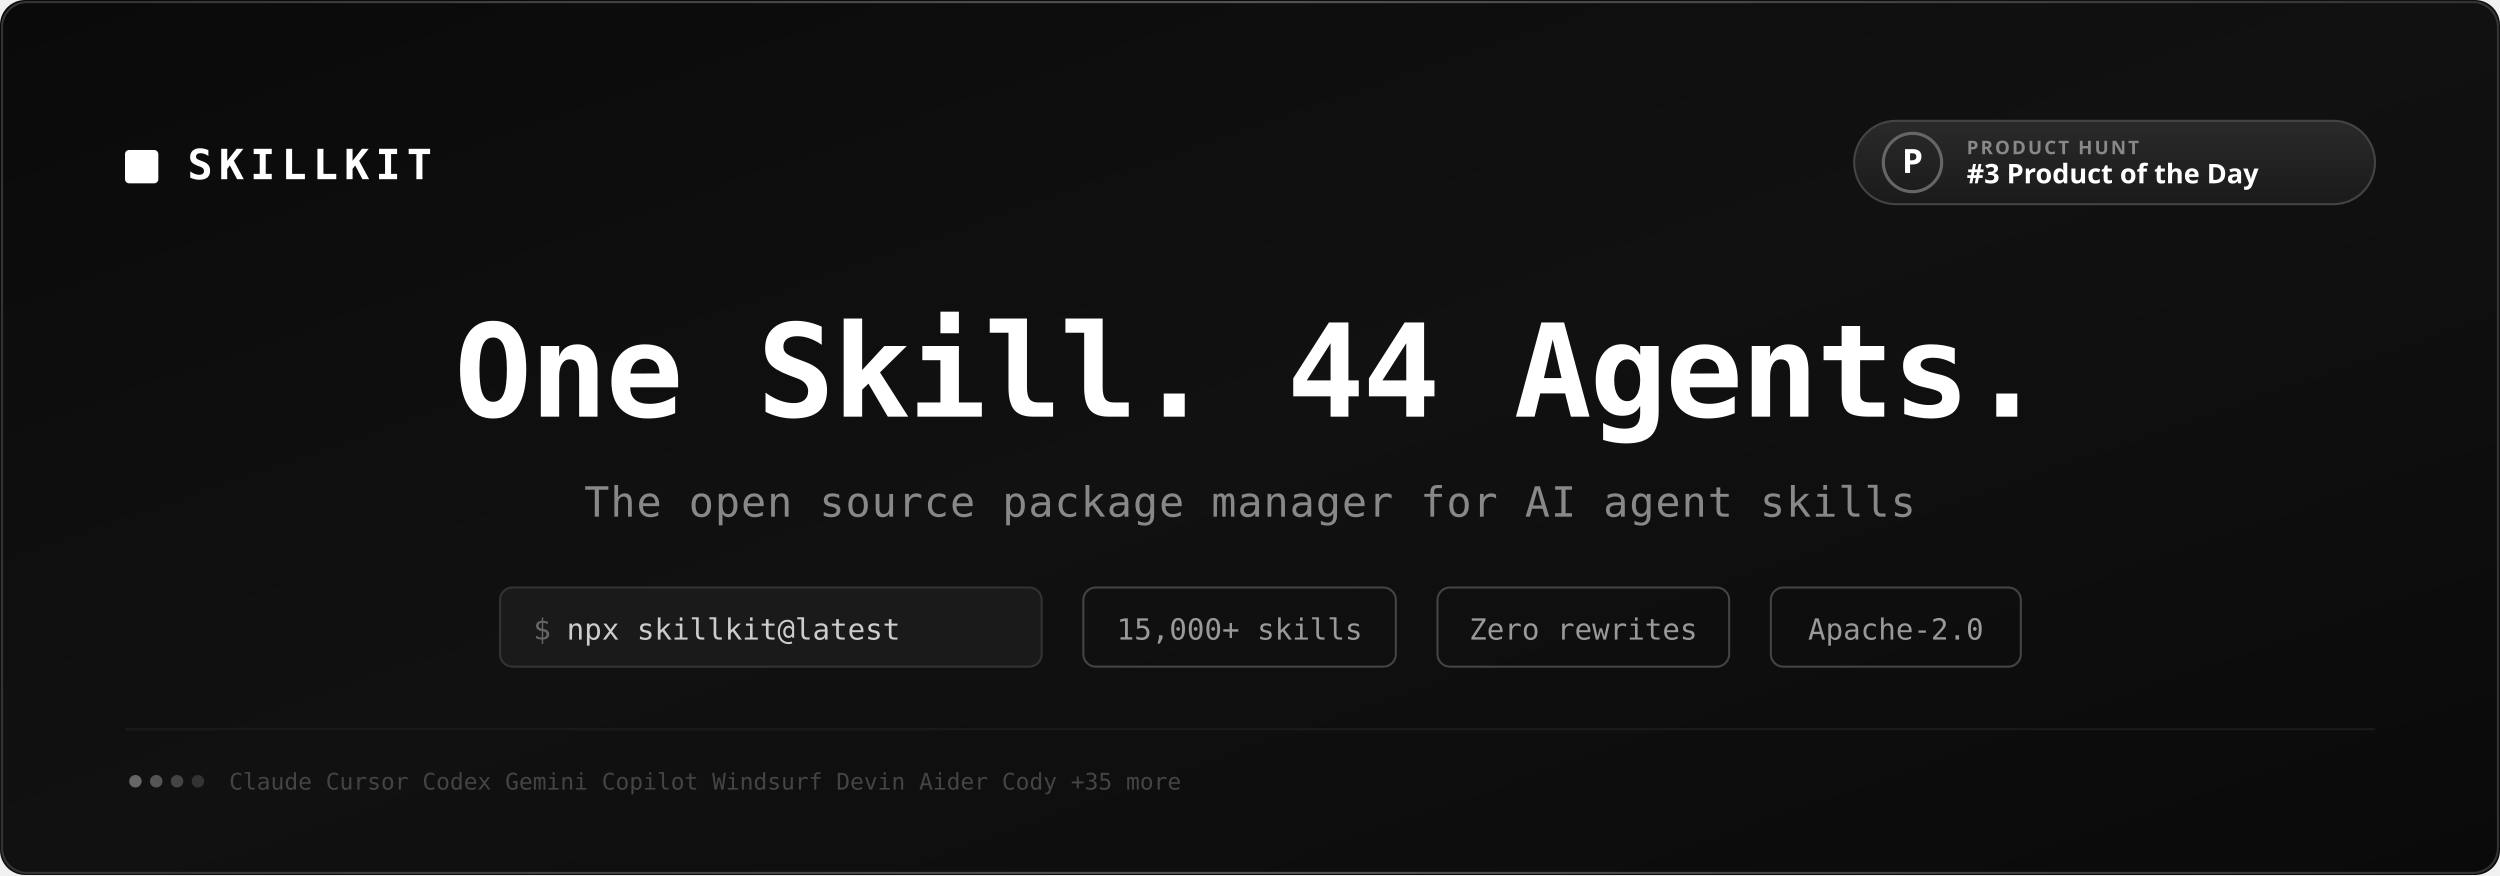
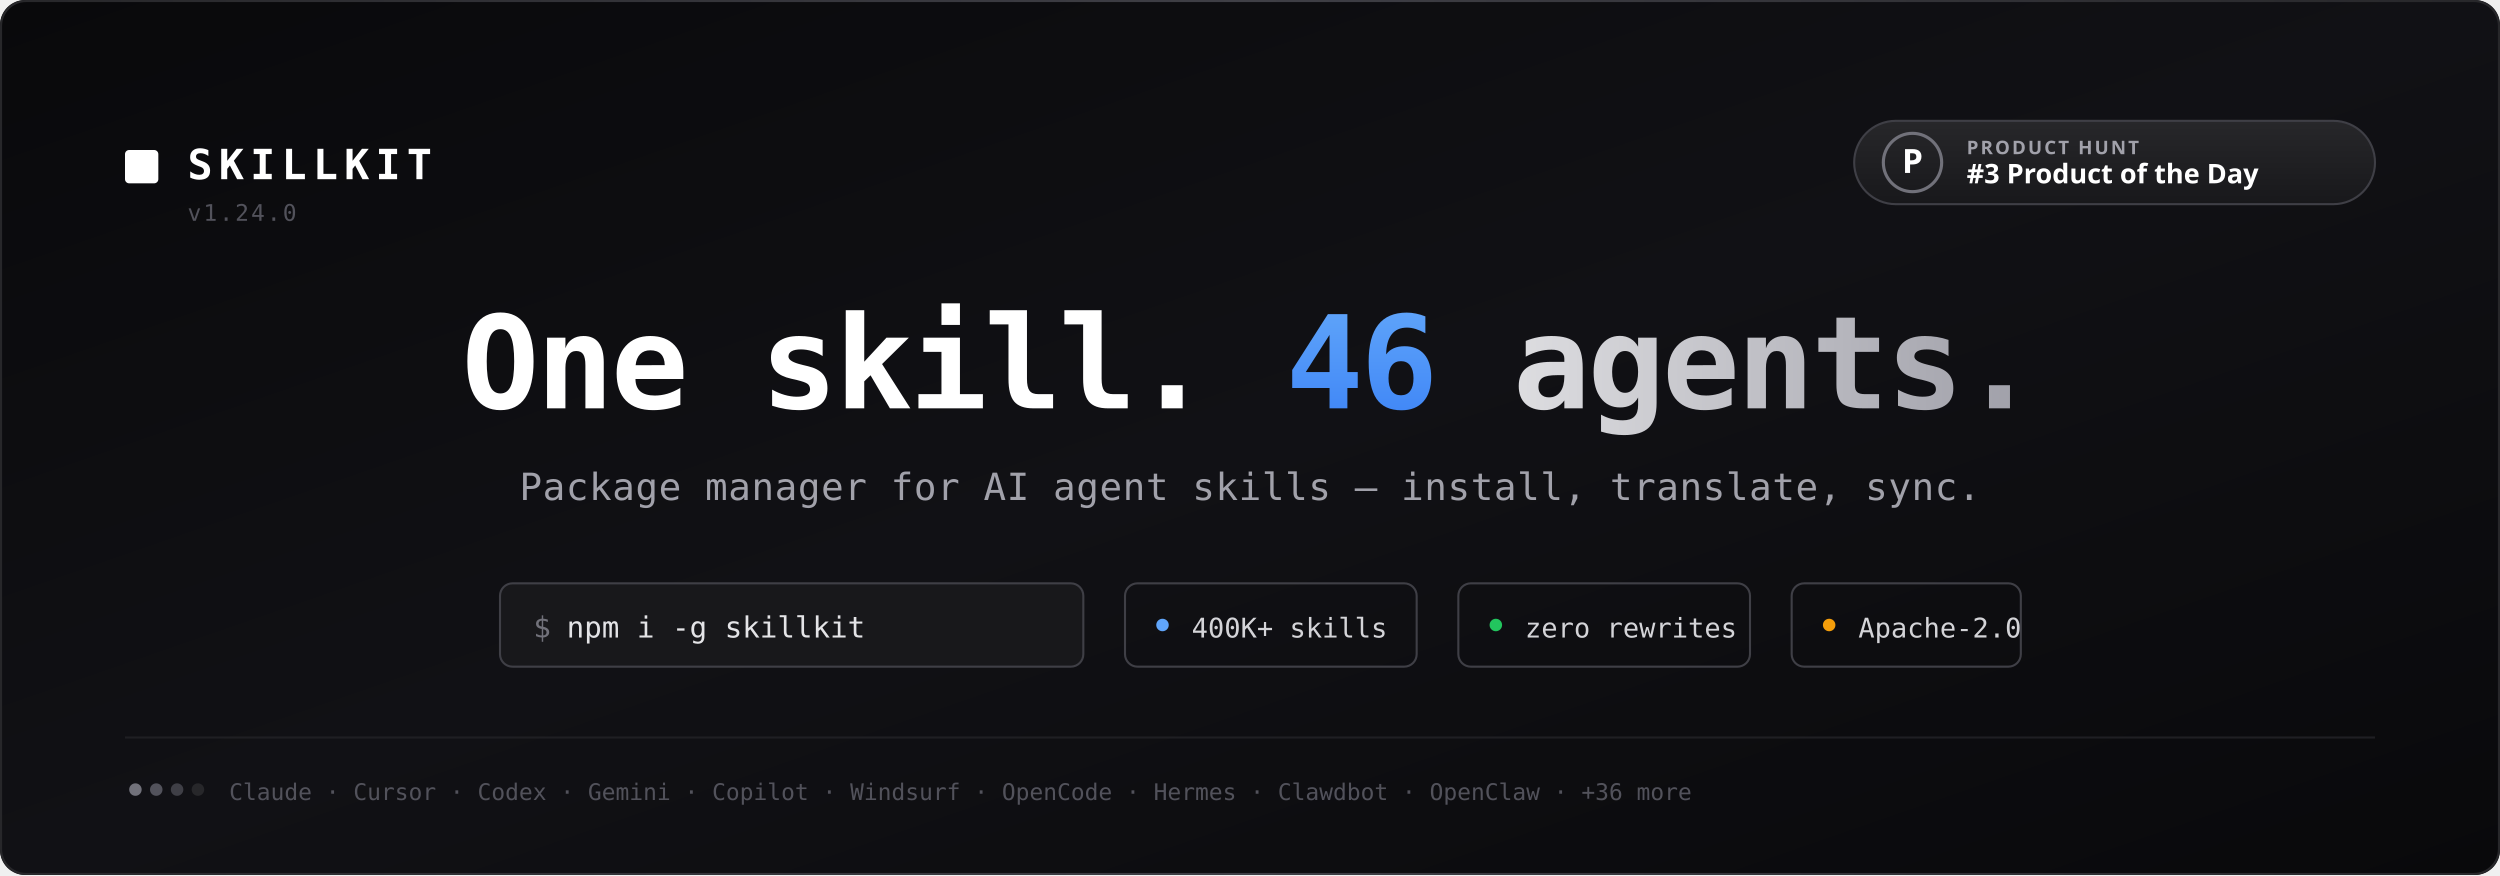
<svg xmlns="http://www.w3.org/2000/svg" width="1200" height="420" viewBox="0 0 1200 420">
  <defs>
    <linearGradient id="bg" x1="0%" y1="0%" x2="100%" y2="100%">
-       <stop offset="0%" style="stop-color:#0a0a0a" />
-       <stop offset="50%" style="stop-color:#111111" />
-       <stop offset="100%" style="stop-color:#0a0a0a" />
+       <stop offset="0%" style="stop-color:#09090b" />
+       <stop offset="50%" style="stop-color:#111115" />
+       <stop offset="100%" style="stop-color:#09090b" />
    </linearGradient>
    <linearGradient id="border" x1="0%" y1="0%" x2="100%" y2="0%">
-       <stop offset="0%" style="stop-color:#333" />
-       <stop offset="50%" style="stop-color:#555" />
-       <stop offset="100%" style="stop-color:#333" />
+       <stop offset="0%" style="stop-color:#27272a" />
+       <stop offset="50%" style="stop-color:#3f3f46" />
+       <stop offset="100%" style="stop-color:#27272a" />
    </linearGradient>
    <linearGradient id="ph-badge" x1="0%" y1="0%" x2="0%" y2="100%">
-       <stop offset="0%" style="stop-color:#2a2a2a" />
-       <stop offset="100%" style="stop-color:#1a1a1a" />
+       <stop offset="0%" style="stop-color:#27272a" />
+       <stop offset="100%" style="stop-color:#18181b" />
+     </linearGradient>
+     <linearGradient id="accentText" x1="0%" y1="0%" x2="100%" y2="0%">
+       <stop offset="0%" style="stop-color:#ffffff" />
+       <stop offset="50%" style="stop-color:#ffffff" />
+       <stop offset="100%" style="stop-color:#a1a1aa" />
+     </linearGradient>
+     <linearGradient id="numberAccent" x1="0%" y1="0%" x2="0%" y2="100%">
+       <stop offset="0%" style="stop-color:#60a5fa" />
+       <stop offset="100%" style="stop-color:#3b82f6" />
    </linearGradient>
  </defs>
  <rect width="1200" height="420" fill="url(#bg)" rx="12" />
-   <rect x="1" y="1" width="1198" height="418" fill="none" stroke="url(#border)" stroke-width="1" rx="12" />
-   <line x1="60" y1="350" x2="1140" y2="350" stroke="#1a1a1a" stroke-width="1" />
+   <rect x="0.5" y="0.5" width="1199" height="419" fill="none" stroke="url(#border)" stroke-width="1" rx="12" />
+   <line x1="60" y1="354" x2="1140" y2="354" stroke="#1f1f23" stroke-width="1" />
  <g transform="translate(60, 72)">
    <rect width="16" height="16" fill="white" rx="2" />
  </g>
  <text x="90" y="86" font-family="'SF Mono', 'Fira Code', 'JetBrains Mono', Consolas, monospace" font-size="20" font-weight="700" fill="white" letter-spacing="3">SKILLKIT</text>
+   <text x="90" y="106" font-family="'SF Mono', 'Fira Code', monospace" font-size="11" fill="#52525b" letter-spacing="1">v1.24.0</text>
  <g transform="translate(890, 58)">
-     <rect width="250" height="40" fill="url(#ph-badge)" stroke="#444" stroke-width="1" rx="20" />
-     <circle cx="28" cy="20" r="14" fill="none" stroke="#666" stroke-width="1.5" />
+     <rect width="250" height="40" fill="url(#ph-badge)" stroke="#3f3f46" stroke-width="1" rx="20" />
+     <circle cx="28" cy="20" r="14" fill="none" stroke="#71717a" stroke-width="1.5" />
    <text x="28" y="25" font-family="system-ui, sans-serif" font-size="16" font-weight="700" fill="white" text-anchor="middle">P</text>
-     <text x="54" y="16" font-family="system-ui, sans-serif" font-size="9" font-weight="600" fill="#888" letter-spacing="1">PRODUCT HUNT</text>
+     <text x="54" y="16" font-family="system-ui, sans-serif" font-size="9" font-weight="600" fill="#a1a1aa" letter-spacing="1">PRODUCT HUNT</text>
    <text x="54" y="30" font-family="system-ui, sans-serif" font-size="13" font-weight="700" fill="white">#3 Product of the Day</text>
  </g>
-   <text x="600" y="200" font-family="'SF Mono', 'Fira Code', 'JetBrains Mono', Consolas, monospace" font-size="62" font-weight="700" fill="white" text-anchor="middle" letter-spacing="-1">One Skill. 44 Agents.</text>
-   <text x="600" y="248" font-family="'SF Mono', 'Fira Code', 'JetBrains Mono', Consolas, monospace" font-size="20" fill="#888" text-anchor="middle" letter-spacing="0.5">The open source package manager for AI agent skills</text>
-   <g transform="translate(240, 282)">
-     <rect width="260" height="38" fill="#1a1a1a" stroke="#333" stroke-width="1" rx="6" />
-     <text x="16" y="25" font-family="'SF Mono', 'Fira Code', monospace" font-size="14" fill="#666">$</text>
-     <text x="32" y="25" font-family="'SF Mono', 'Fira Code', monospace" font-size="14" fill="#ccc">npx skillkit@latest</text>
+   <text x="600" y="196" font-family="'SF Mono', 'Fira Code', 'JetBrains Mono', Consolas, monospace" font-size="62" font-weight="700" fill="url(#accentText)" text-anchor="middle" letter-spacing="-1.5">One skill. <tspan fill="url(#numberAccent)">46</tspan> agents.</text>
+   <text x="600" y="240" font-family="'SF Mono', 'Fira Code', 'JetBrains Mono', Consolas, monospace" font-size="18" fill="#a1a1aa" text-anchor="middle" letter-spacing="0.3">Package manager for AI agent skills — install, translate, sync.</text>
+   <g transform="translate(240, 280)">
+     <rect width="280" height="40" fill="#18181b" stroke="#3f3f46" stroke-width="1" rx="6" />
+     <text x="16" y="26" font-family="'SF Mono', 'Fira Code', monospace" font-size="14" fill="#71717a">$</text>
+     <text x="32" y="26" font-family="'SF Mono', 'Fira Code', monospace" font-size="14" fill="#e4e4e7">npm i -g skillkit</text>
  </g>
-   <g transform="translate(520, 282)">
-     <rect width="150" height="38" fill="transparent" stroke="#444" stroke-width="1" rx="6" />
-     <text x="75" y="25" font-family="'SF Mono', 'Fira Code', monospace" font-size="14" fill="#999" text-anchor="middle">15,000+ skills</text>
+   <g transform="translate(540, 280)">
+     <rect width="140" height="40" fill="transparent" stroke="#3f3f46" stroke-width="1" rx="6" />
+     <circle cx="18" cy="20" r="3" fill="#60a5fa" />
+     <text x="32" y="26" font-family="'SF Mono', 'Fira Code', monospace" font-size="13" fill="#d4d4d8">400K+ skills</text>
  </g>
-   <g transform="translate(690, 282)">
-     <rect width="140" height="38" fill="transparent" stroke="#444" stroke-width="1" rx="6" />
-     <text x="70" y="25" font-family="'SF Mono', 'Fira Code', monospace" font-size="14" fill="#999" text-anchor="middle">Zero rewrites</text>
+   <g transform="translate(700, 280)">
+     <rect width="140" height="40" fill="transparent" stroke="#3f3f46" stroke-width="1" rx="6" />
+     <circle cx="18" cy="20" r="3" fill="#22c55e" />
+     <text x="32" y="26" font-family="'SF Mono', 'Fira Code', monospace" font-size="13" fill="#d4d4d8">zero rewrites</text>
  </g>
-   <g transform="translate(850, 282)">
-     <rect width="120" height="38" fill="transparent" stroke="#444" stroke-width="1" rx="6" />
-     <text x="60" y="25" font-family="'SF Mono', 'Fira Code', monospace" font-size="14" fill="#999" text-anchor="middle">Apache-2.0</text>
+   <g transform="translate(860, 280)">
+     <rect width="110" height="40" fill="transparent" stroke="#3f3f46" stroke-width="1" rx="6" />
+     <circle cx="18" cy="20" r="3" fill="#f59e0b" />
+     <text x="32" y="26" font-family="'SF Mono', 'Fira Code', monospace" font-size="13" fill="#d4d4d8">Apache-2.0</text>
  </g>
-   <g transform="translate(60, 370)">
-     <circle cx="5" cy="5" r="3" fill="#666" />
-     <circle cx="15" cy="5" r="3" fill="#555" />
-     <circle cx="25" cy="5" r="3" fill="#444" />
-     <circle cx="35" cy="5" r="3" fill="#333" />
-     <text x="50" y="9" font-family="'SF Mono', monospace" font-size="11" fill="#444">Claude  Cursor  Codex  Gemini  Copilot  Windsurf  Devin  Aider  Cody  +35 more</text>
+   <g transform="translate(60, 374)">
+     <circle cx="5" cy="5" r="3" fill="#71717a" />
+     <circle cx="15" cy="5" r="3" fill="#52525b" />
+     <circle cx="25" cy="5" r="3" fill="#3f3f46" />
+     <circle cx="35" cy="5" r="3" fill="#27272a" />
+     <text x="50" y="10" font-family="'SF Mono', monospace" font-size="11" fill="#52525b">Claude · Cursor · Codex · Gemini · Copilot · Windsurf · OpenCode · Hermes · Clawdbot · OpenClaw · +36 more</text>
  </g>
</svg>
